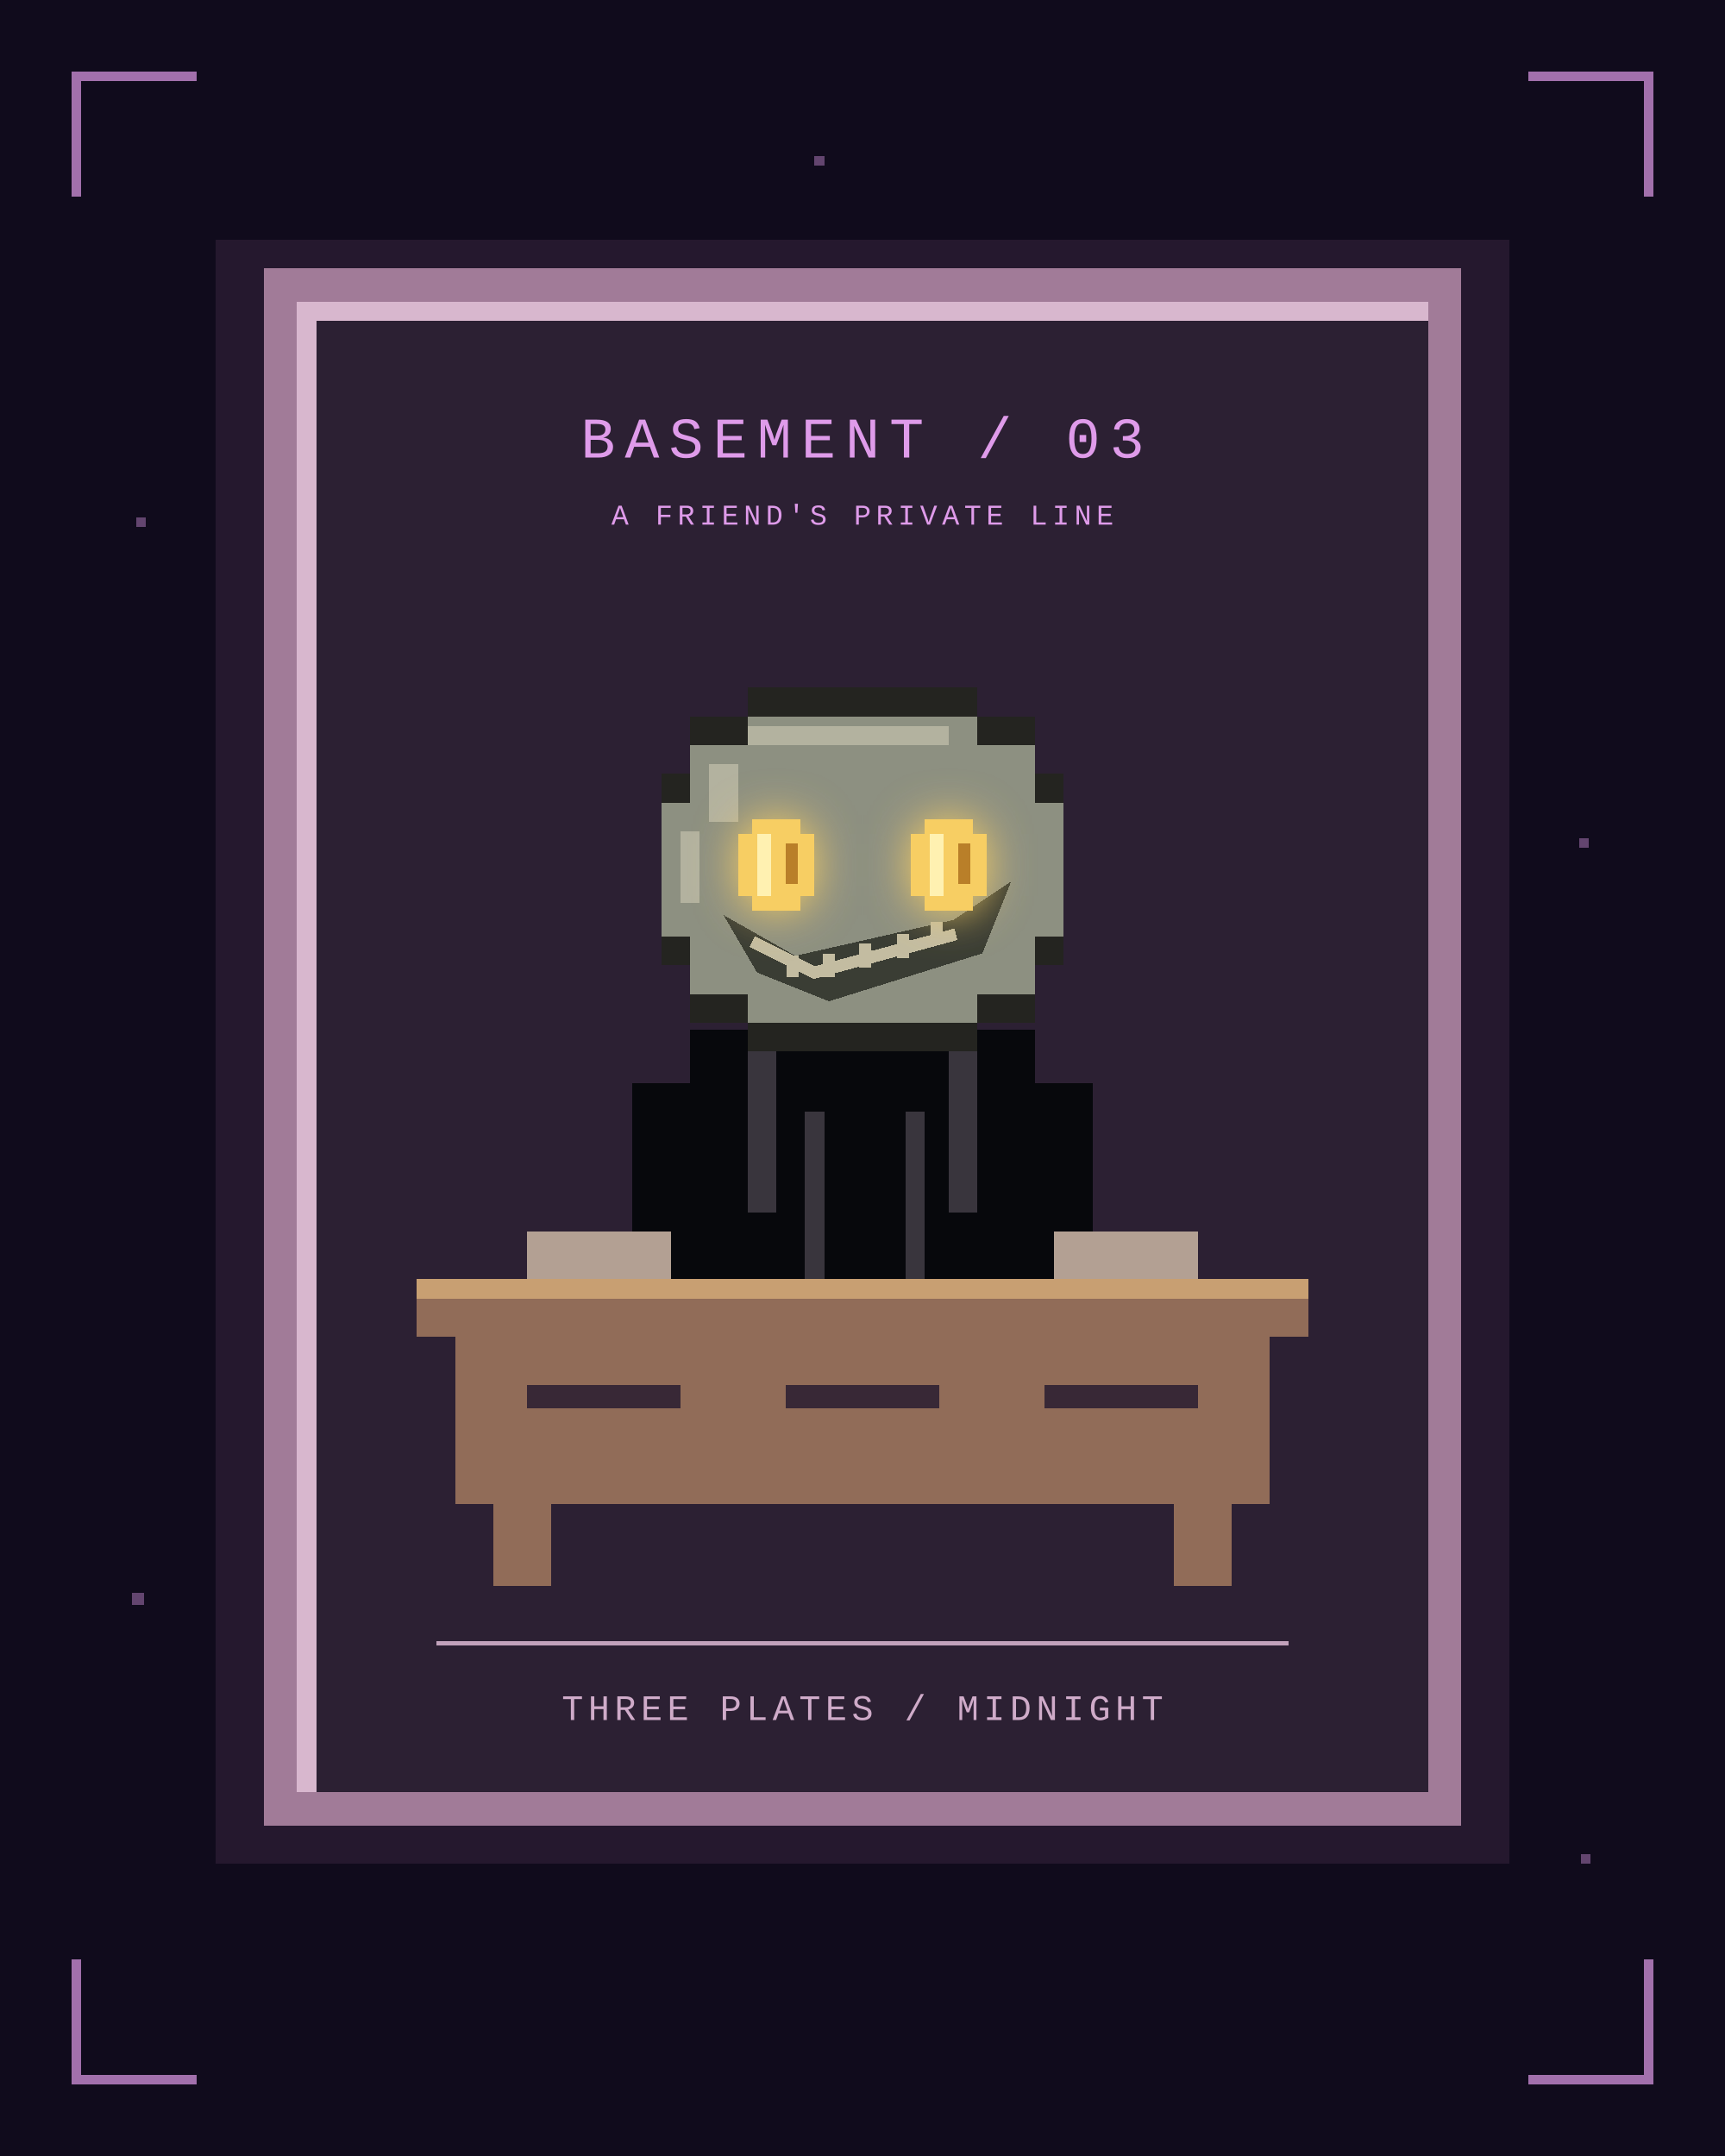
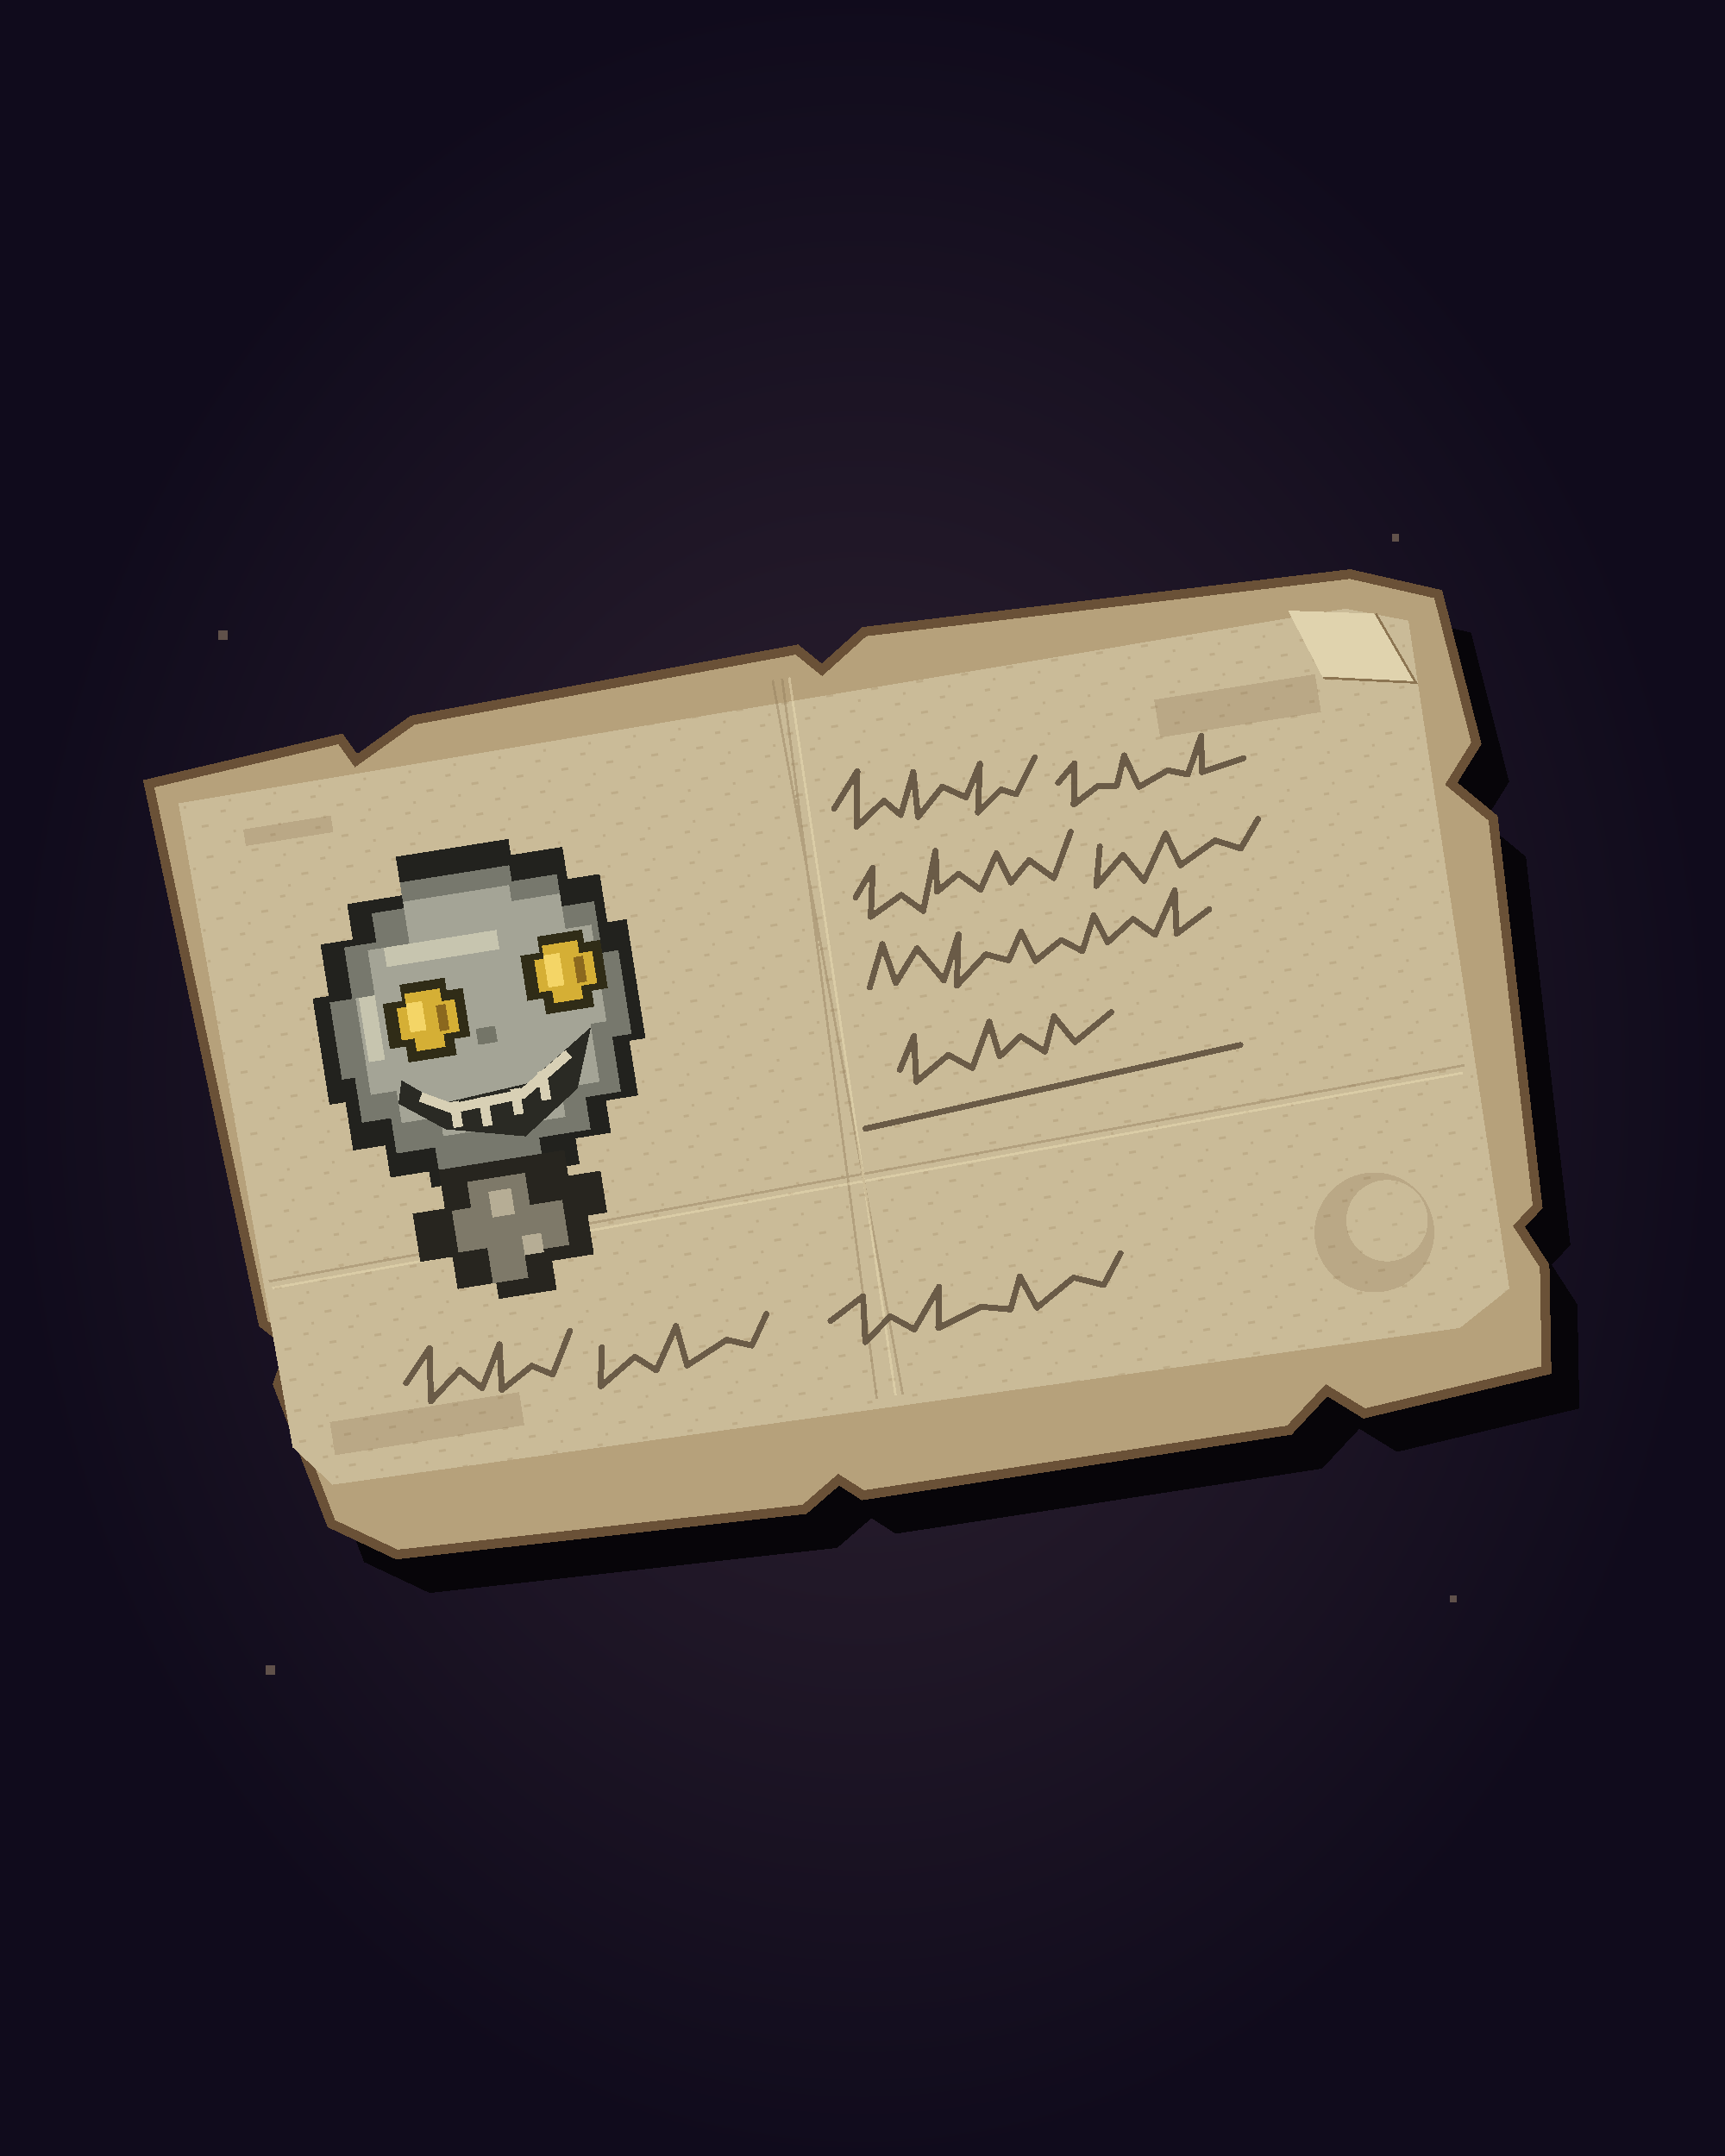
- <svg xmlns="http://www.w3.org/2000/svg" width="720" height="900" viewBox="0 0 720 900" shape-rendering="crispEdges">
+ <svg xmlns="http://www.w3.org/2000/svg" width="720" height="900" viewBox="0 0 720 900" shape-rendering="crispEdges" role="img" aria-labelledby="title desc">
  <defs>
-     <filter id="coins" x="-100%" y="-100%" width="300%" height="300%">
-       <feGaussianBlur stdDeviation="9" />
-       <feMerge>
-         <feMergeNode />
-         <feMergeNode in="SourceGraphic" />
-       </feMerge>
-     </filter>
+     <pattern id="paper" width="19" height="13" patternUnits="userSpaceOnUse">
+       <path d="M2 3h2M12 8h3M6 12h1" stroke="#795a32" opacity=".15" />
+     </pattern>
+     <radialGradient id="bg">
+       <stop stop-color="#302332" />
+       <stop offset="1" stop-color="#100b1c" />
+     </radialGradient>
  </defs>
-   <path fill="#100b1c" d="M0 0h720v900H0z" />
-   <path fill="#25182e" d="M90 100h540v678H90z" />
-   <path fill="#a17b98" d="M110 112h500v650H110z" />
-   <path fill="#2c2033" d="M124 126h472v622H124z" />
-   <path fill="#d8b7ce" d="M124 126h472v8H124zM124 134h8v614h-8z" />
-   <g fill="#df9bea" font-family="Courier New,monospace" text-anchor="middle">
-     <text x="360" y="191" font-size="24" letter-spacing="4">BASEMENT / 03</text>
-     <text x="360" y="219" font-size="12" letter-spacing="2">A FRIEND'S PRIVATE LINE</text>
+   <path fill="url(#bg)" d="M0 0h720v900H0z" />
+   <g transform="translate(72 256) rotate(-9 288 188)">
+     <path d="m12 26 82-6 5 10 26-13 163-4 9 10 20-13 204 8 35 14 6 64-13 15 15 17-7 163-9 7 8 18-6 43-78 6-14-12-18 14-180-1-9-8-16 10-171-8-25-17-13-61 8-15-10-11Z" fill="#070509" transform="translate(11 18)" />
+     <path d="m12 26 82-6 5 10 26-13 163-4 9 10 20-13 204 8 35 14 6 64-13 15 15 17-7 163-9 7 8 18-6 43-78 6-14-12-18 14-180-1-9-8-16 10-171-8-25-17-13-61 8-15-10-11Z" fill="#b6a17b" stroke="#6a5137" stroke-width="4" />
+     <path d="m23 36 494-4 25 9-2 282-23 13-475-9-14-18Z" fill="#cabb98" />
+     <path d="m23 36 494-4 25 9-2 282-23 13-475-9-14-18Z" fill="url(#paper)" />
+     <path d="m280 24-8 303m4-303 7 303M29 239l507-11" stroke="#8e7857" opacity=".4" fill="none" />
+     <path d="m283 24-3 303M30 242l505-11" stroke="#eddfb8" opacity=".45" fill="none" />
+     <path d="m493 29 36 7 12 31-38-8Z" fill="#e0d3ae" />
+     <path d="m503 59 38 8-12-31" fill="none" stroke="#8c7552" />
+     <g fill="#816644" opacity=".22">
+       <path d="M45 301h80v14H45zM432 57h68v16h-68zM48 51h37v7H48z" />
+       <circle cx="488" cy="291" r="25" />
+       <circle cx="494" cy="287" r="17" fill="#cabb98" />
+     </g>
+     <g transform="translate(37 60) scale(1.36)">
+       <path d="M53 9h35v5h16v10h10v15h6v37h-5v17h-10v10H94v8H48v-5H36v-10H26V81h-5V48h5V32h10V21h17Z" fill="#22221e" />
+       <path d="M53 17h34v5h14v10h10v16h5v26h-6v17h-11v10H83v5H51v-7H39V88H30V74h-4V50h7V34h10V25h10Z" fill="#77786d" />
+       <path d="M53 23h33v5h15v11h8v30h-5v18H92v9H54v-6H42V80h-8V50h6V36h13Z" fill="#a4a496" />
+       <path d="M45 36h35v6H45zM35 50h5v20h-5z" fill="#c7c5af" />
+       <path d="m44 77 11 9 27-2 22-14-7 18-18 12-24-6-13-10Z" fill="#2a2a24" />
+       <path d="m49 83 9 5 22-1 16-10m-37 9v8m9-8v9m10-10v8m9-12v9" stroke="#d8d0b5" stroke-width="3" fill="none" />
+       <path d="M48 48h14v4h5v15h-5v5H47v-5h-5V53h6zm44-8h14v4h5v15h-5v5H91v-5h-5V45h6z" fill="#302c17" />
+       <path d="M49 51h11v4h4v10h-5v4h-9v-4h-4V55h3zm44-8h11v4h4v10h-5v4h-9v-4h-4V47h3z" fill="#d5af35" />
+       <path d="M49 54h5v9h-5zm44-8h5v10h-5z" fill="#f4d566" />
+       <path d="M58 56h3v8h-3zm44-8h3v8h-3z" fill="#8b681e" />
+       <path d="M69 65h6v5h-6z" fill="#747568" />
+       <path d="M51 106h39v8h10v13h-6v12H81v9H63v-5H51v-10H41v-15h10z" fill="#27251f" />
+       <path d="M59 111h18v10h10v14H73v8H62v-11h-9v-13h6z" fill="#7e7969" />
+       <path d="M65 115h7v8h-7zm8 15h6v6h-6z" fill="#b6ad95" />
+     </g>
+     <g fill="none" stroke="#5f513e" stroke-width="2.5" stroke-linecap="round" stroke-linejoin="round" opacity=".9">
+       <path d="m293 81 12-14-4 23 13-9 6 7 8-17-1 19 12-11 9 6 8-13-4 20 11-8 6 3 10-14m8 12 8-7-3 17 11-6 8 1 5-12 4 14 13-5 8 3 8-15-2 15 18-3" />
+       <path d="m296 119 9-11-4 20 14-7 8 8 9-24-2 17 10-6 8 8 9-14 4 13 9-8 9 9 10-18m11 8-4 16 13-11 7 12 12-18 4 14 16-8 10 5 9-11" />
+       <path d="m296 157 8-17 3 17 11-13 9 15 9-18-4 21 14-11 9 4 7-11 4 13 12-7 8 6 7-14 4 12 12-8 8 8 11-17-2 18 15-8" />
+       <path d="m303 193 8-13-2 19 15-9 9 7 10-18 2 15 10-7 9 8 6-14 7 12 17-10m-109 32 160-10" />
+       <path d="m79 290 12-13-3 22 14-11 8 9 10-17-2 19 14-8 8 5 10-17m12 9-3 16 16-10 8 7 11-17 2 17 18-8 10 4 8-12m26 7 15-8-2 19 12-9 9 7 13-16-3 17 19-6 12 3 6-13 5 14 17-10 12 5 9-12" />
+     </g>
  </g>
-   <path fill="#07080c" d="M312 418h96v12h24v22h24v82H264v-82h24v-22h24z" />
-   <path fill="#39353d" d="M312 430h12v76h-12zm84 0h12v76h-12zm-60 34h8v70h-8zm42 0h8v70h-8z" />
-   <path fill="#242420" d="M312 287h96v12h24v24h12v80h-12v24h-24v12h-96v-12h-24v-24h-12v-80h12v-24h24z" />
-   <path fill="#8d9081" d="M312 299h96v12h24v24h12v56h-12v24h-24v12h-96v-12h-24v-24h-12v-56h12v-24h24z" />
-   <path fill="#b3b29f" d="M312 303h84v8h-84zm-16 16h12v24h-12zm-12 28h8v30h-8z" />
-   <path fill="#3a3d34" d="m302 382 30 17 66-15 24-16-12 30-64 20-30-12Z" />
-   <path d="m314 393 26 13 59-16m-68 9v9m15-10v10m15-14v10m16-14v10m14-15v9" fill="none" stroke="#c3bca1" stroke-width="5" />
-   <g fill="#f7ce64" filter="url(#coins)">
-     <path d="M314 342h20v6h6v26h-6v6h-20v-6h-6v-26h6zm72 0h20v6h6v26h-6v6h-20v-6h-6v-26h6z" />
-   </g>
-   <path fill="#fff1b1" d="M316 348h6v26h-6zm72 0h6v26h-6z" />
-   <path fill="#b97f29" d="M328 352h5v17h-5zm72 0h5v17h-5z" />
-   <path fill="#b3a093" d="M220 514h60v20h-60zm220 0h60v20h-60z" />
-   <path fill="#916c58" d="M174 534h372v24H174zM190 558h340v70H190zM206 628h24v34h-24zm284 0h24v34h-24z" />
-   <path fill="#c89f72" d="M174 534h372v8H174z" />
-   <path fill="#382836" d="M220 578h64v10h-64zm108 0h64v10h-64zm108 0h64v10h-64z" />
-   <path fill="#c2a2bc" d="M182 685h356v2H182z" />
-   <text x="360" y="718" fill="#cfabc9" font-size="15" letter-spacing="2" font-family="Courier New,monospace" text-anchor="middle">THREE PLATES / MIDNIGHT</text>
-   <path d="M32 82V32h50m556 0h50v50M32 818v50h50m556 0h50v-50" fill="none" stroke="#df9bea" stroke-width="4" opacity=".7" />
-   <g fill="#df9bea" opacity=".4">
-     <path d="M57 216h4v4h-4zm602 134h4v4h-4zM55 665h5v5h-5zm605 109h4v4h-4zM340 65h4v4h-4z" />
-   </g>
+   <path d="M111 695h4v4h-4zm470-472h3v3h-3zM91 263h4v4h-4zm514 403h3v3h-3z" fill="#ac9475" opacity=".5" />
</svg>
